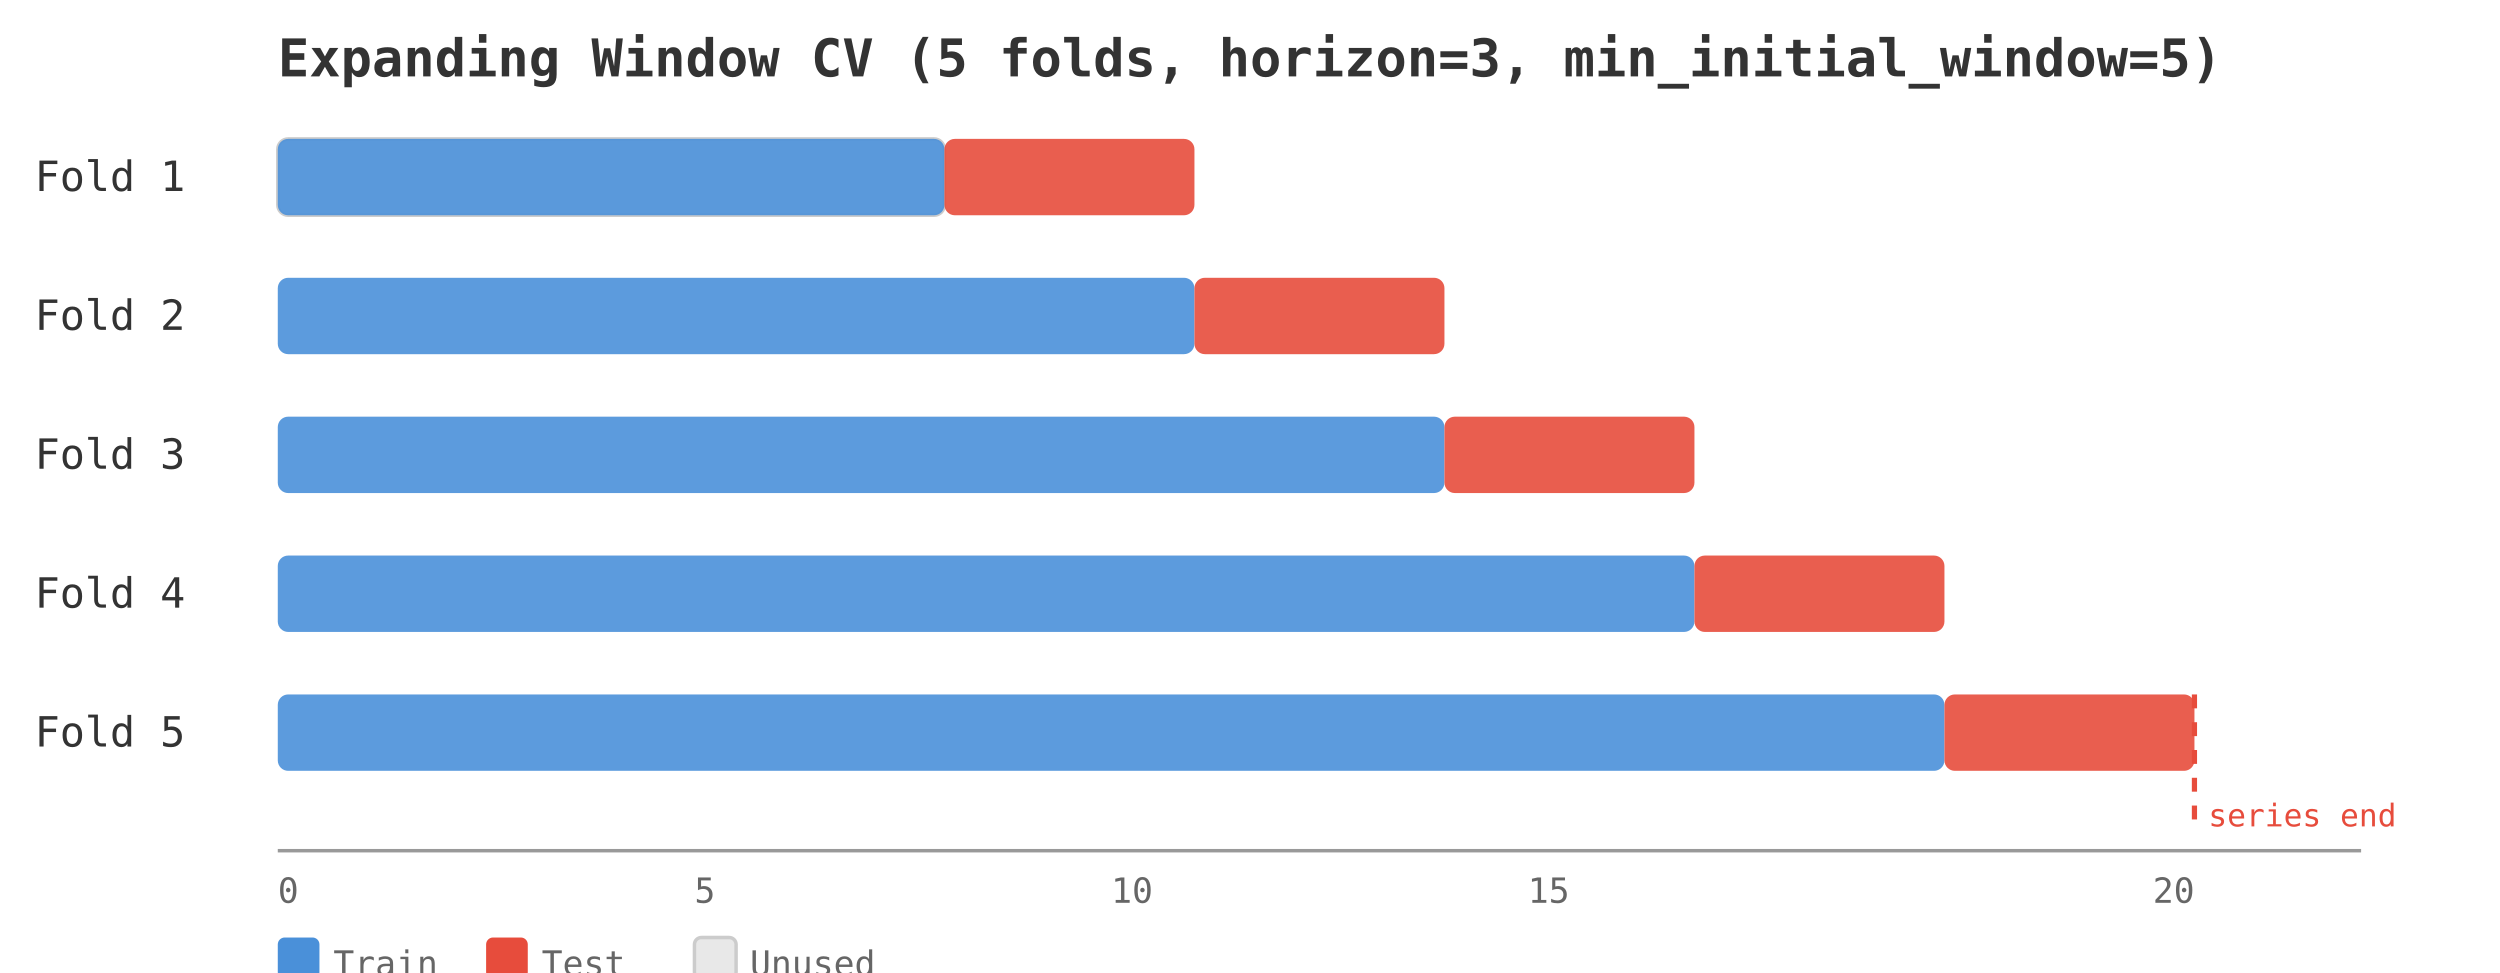
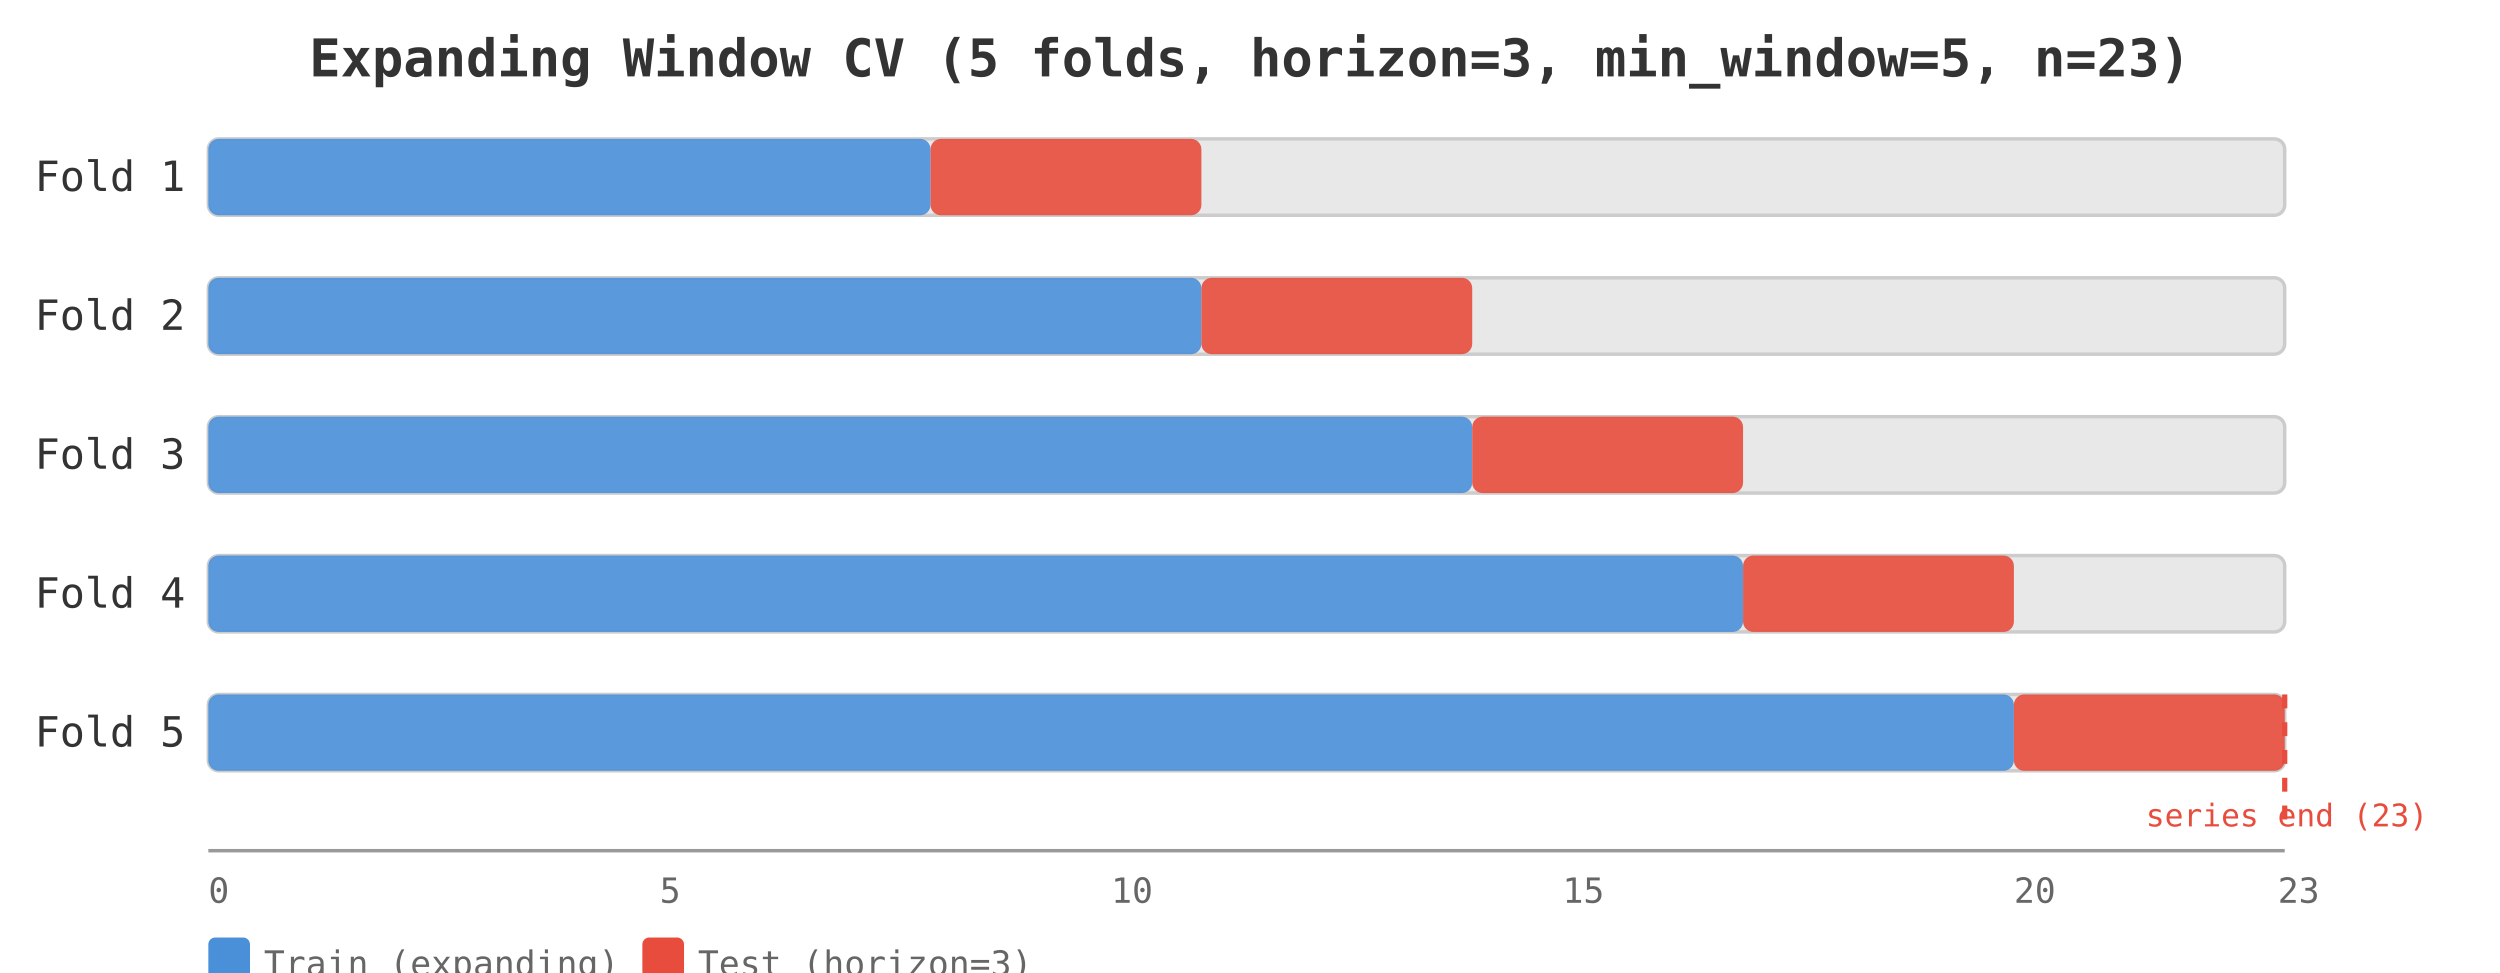
<svg xmlns="http://www.w3.org/2000/svg" viewBox="0 0 720 280" font-family="Consolas,monospace" font-size="13">
  <style>
    .train { fill: #4a90d9; }
    .test  { fill: #e74c3c; }
    .unused { fill: #e8e8e8; }
    .label { fill: #333; font-size: 12px; }
    .title { fill: #333; font-size: 15px; font-weight: bold; }
    .axis  { fill: #666; font-size: 10px; }
  </style>
-   <text x="360" y="22" text-anchor="middle" class="title">Expanding Window CV (5 folds, horizon=3, min_initial_window=5)</text>
-   <line x1="80" y1="245" x2="680" y2="245" stroke="#999" stroke-width="1" />
-   <text x="80" y="260" class="axis">0</text>
-   <text x="200" y="260" class="axis">5</text>
+   <text x="360" y="22" text-anchor="middle" class="title">Expanding Window CV (5 folds, horizon=3, min_window=5, n=23)</text>
+   <line x1="60" y1="245" x2="658" y2="245" stroke="#999" stroke-width="1" />
+   <text x="60" y="260" class="axis">0</text>
+   <text x="190" y="260" class="axis">5</text>
  <text x="320" y="260" class="axis">10</text>
-   <text x="440" y="260" class="axis">15</text>
-   <text x="620" y="260" class="axis">20</text>
-   <rect x="80" y="270" width="12" height="12" class="train" rx="2" />
-   <text x="96" y="281" class="axis">Train</text>
-   <rect x="140" y="270" width="12" height="12" class="test" rx="2" />
-   <text x="156" y="281" class="axis">Test</text>
-   <rect x="200" y="270" width="12" height="12" class="unused" rx="2" stroke="#ccc" />
-   <text x="216" y="281" class="axis">Unused</text>
+   <text x="450" y="260" class="axis">15</text>
+   <text x="580" y="260" class="axis">20</text>
+   <text x="656" y="260" class="axis">23</text>
+   <rect x="60" y="270" width="12" height="12" class="train" rx="2" />
+   <text x="76" y="281" class="axis">Train (expanding)</text>
+   <rect x="185" y="270" width="12" height="12" class="test" rx="2" />
+   <text x="201" y="281" class="axis">Test (horizon=3)</text>
  <text x="10" y="55" class="label">Fold 1</text>
-   <rect x="80" y="40" width="192" height="22" class="unused" rx="3" stroke="#ccc" />
-   <rect x="80" y="40" width="192" height="22" class="train" rx="3" opacity="0.9" />
-   <rect x="272" y="40" width="72" height="22" class="test" rx="3" opacity="0.9" />
+   <rect x="60" y="40" width="598" height="22" class="unused" rx="3" stroke="#ccc" />
+   <rect x="60" y="40" width="208" height="22" class="train" rx="3" opacity="0.9" />
+   <rect x="268" y="40" width="78" height="22" class="test" rx="3" opacity="0.9" />
  <text x="10" y="95" class="label">Fold 2</text>
-   <rect x="80" y="80" width="264" height="22" class="train" rx="3" opacity="0.9" />
-   <rect x="344" y="80" width="72" height="22" class="test" rx="3" opacity="0.9" />
+   <rect x="60" y="80" width="598" height="22" class="unused" rx="3" stroke="#ccc" />
+   <rect x="60" y="80" width="286" height="22" class="train" rx="3" opacity="0.9" />
+   <rect x="346" y="80" width="78" height="22" class="test" rx="3" opacity="0.9" />
  <text x="10" y="135" class="label">Fold 3</text>
-   <rect x="80" y="120" width="336" height="22" class="train" rx="3" opacity="0.9" />
-   <rect x="416" y="120" width="72" height="22" class="test" rx="3" opacity="0.9" />
+   <rect x="60" y="120" width="598" height="22" class="unused" rx="3" stroke="#ccc" />
+   <rect x="60" y="120" width="364" height="22" class="train" rx="3" opacity="0.9" />
+   <rect x="424" y="120" width="78" height="22" class="test" rx="3" opacity="0.9" />
  <text x="10" y="175" class="label">Fold 4</text>
-   <rect x="80" y="160" width="408" height="22" class="train" rx="3" opacity="0.9" />
-   <rect x="488" y="160" width="72" height="22" class="test" rx="3" opacity="0.9" />
+   <rect x="60" y="160" width="598" height="22" class="unused" rx="3" stroke="#ccc" />
+   <rect x="60" y="160" width="442" height="22" class="train" rx="3" opacity="0.9" />
+   <rect x="502" y="160" width="78" height="22" class="test" rx="3" opacity="0.9" />
  <text x="10" y="215" class="label">Fold 5</text>
-   <rect x="80" y="200" width="480" height="22" class="train" rx="3" opacity="0.9" />
-   <rect x="560" y="200" width="72" height="22" class="test" rx="3" opacity="0.9" />
-   <line x1="632" y1="200" x2="632" y2="240" stroke="#e74c3c" stroke-width="1.5" stroke-dasharray="4" />
-   <text x="636" y="238" fill="#e74c3c" font-size="9">series end</text>
+   <rect x="60" y="200" width="598" height="22" class="unused" rx="3" stroke="#ccc" />
+   <rect x="60" y="200" width="520" height="22" class="train" rx="3" opacity="0.9" />
+   <rect x="580" y="200" width="78" height="22" class="test" rx="3" opacity="0.9" />
+   <line x1="658" y1="200" x2="658" y2="240" stroke="#e74c3c" stroke-width="1.5" stroke-dasharray="4" />
+   <text x="618" y="238" fill="#e74c3c" font-size="9">series end (23)</text>
</svg>
